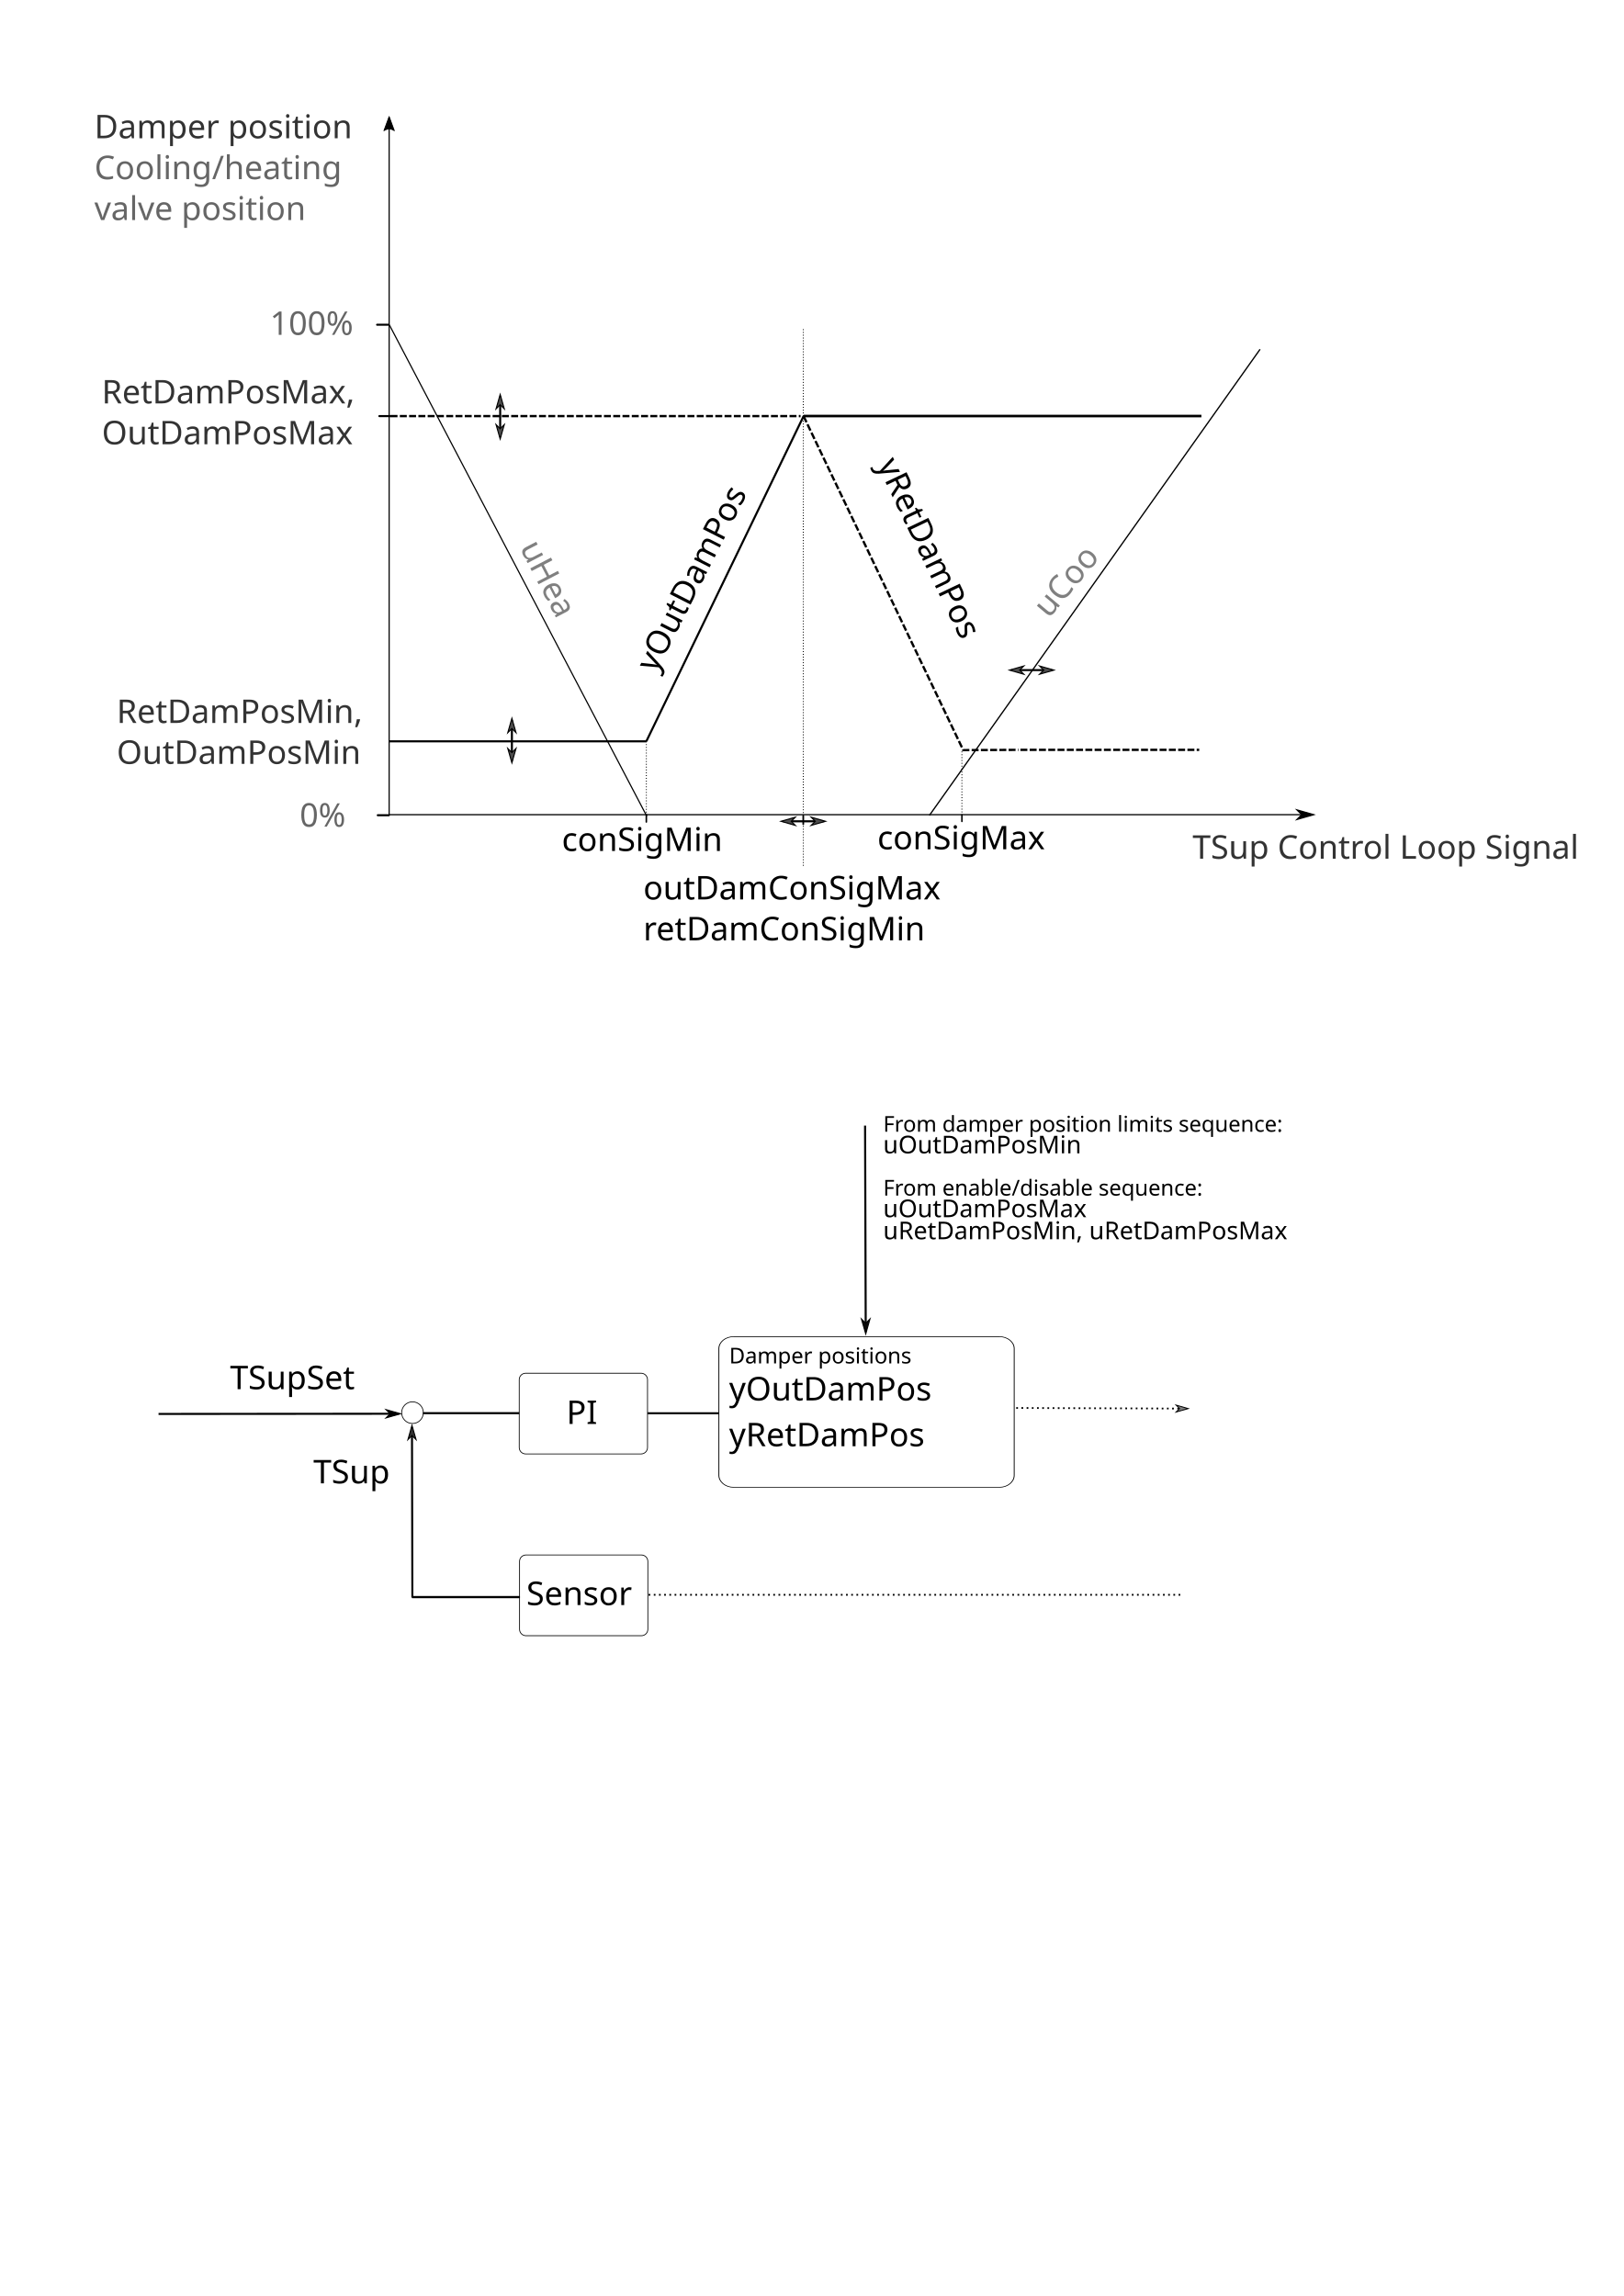
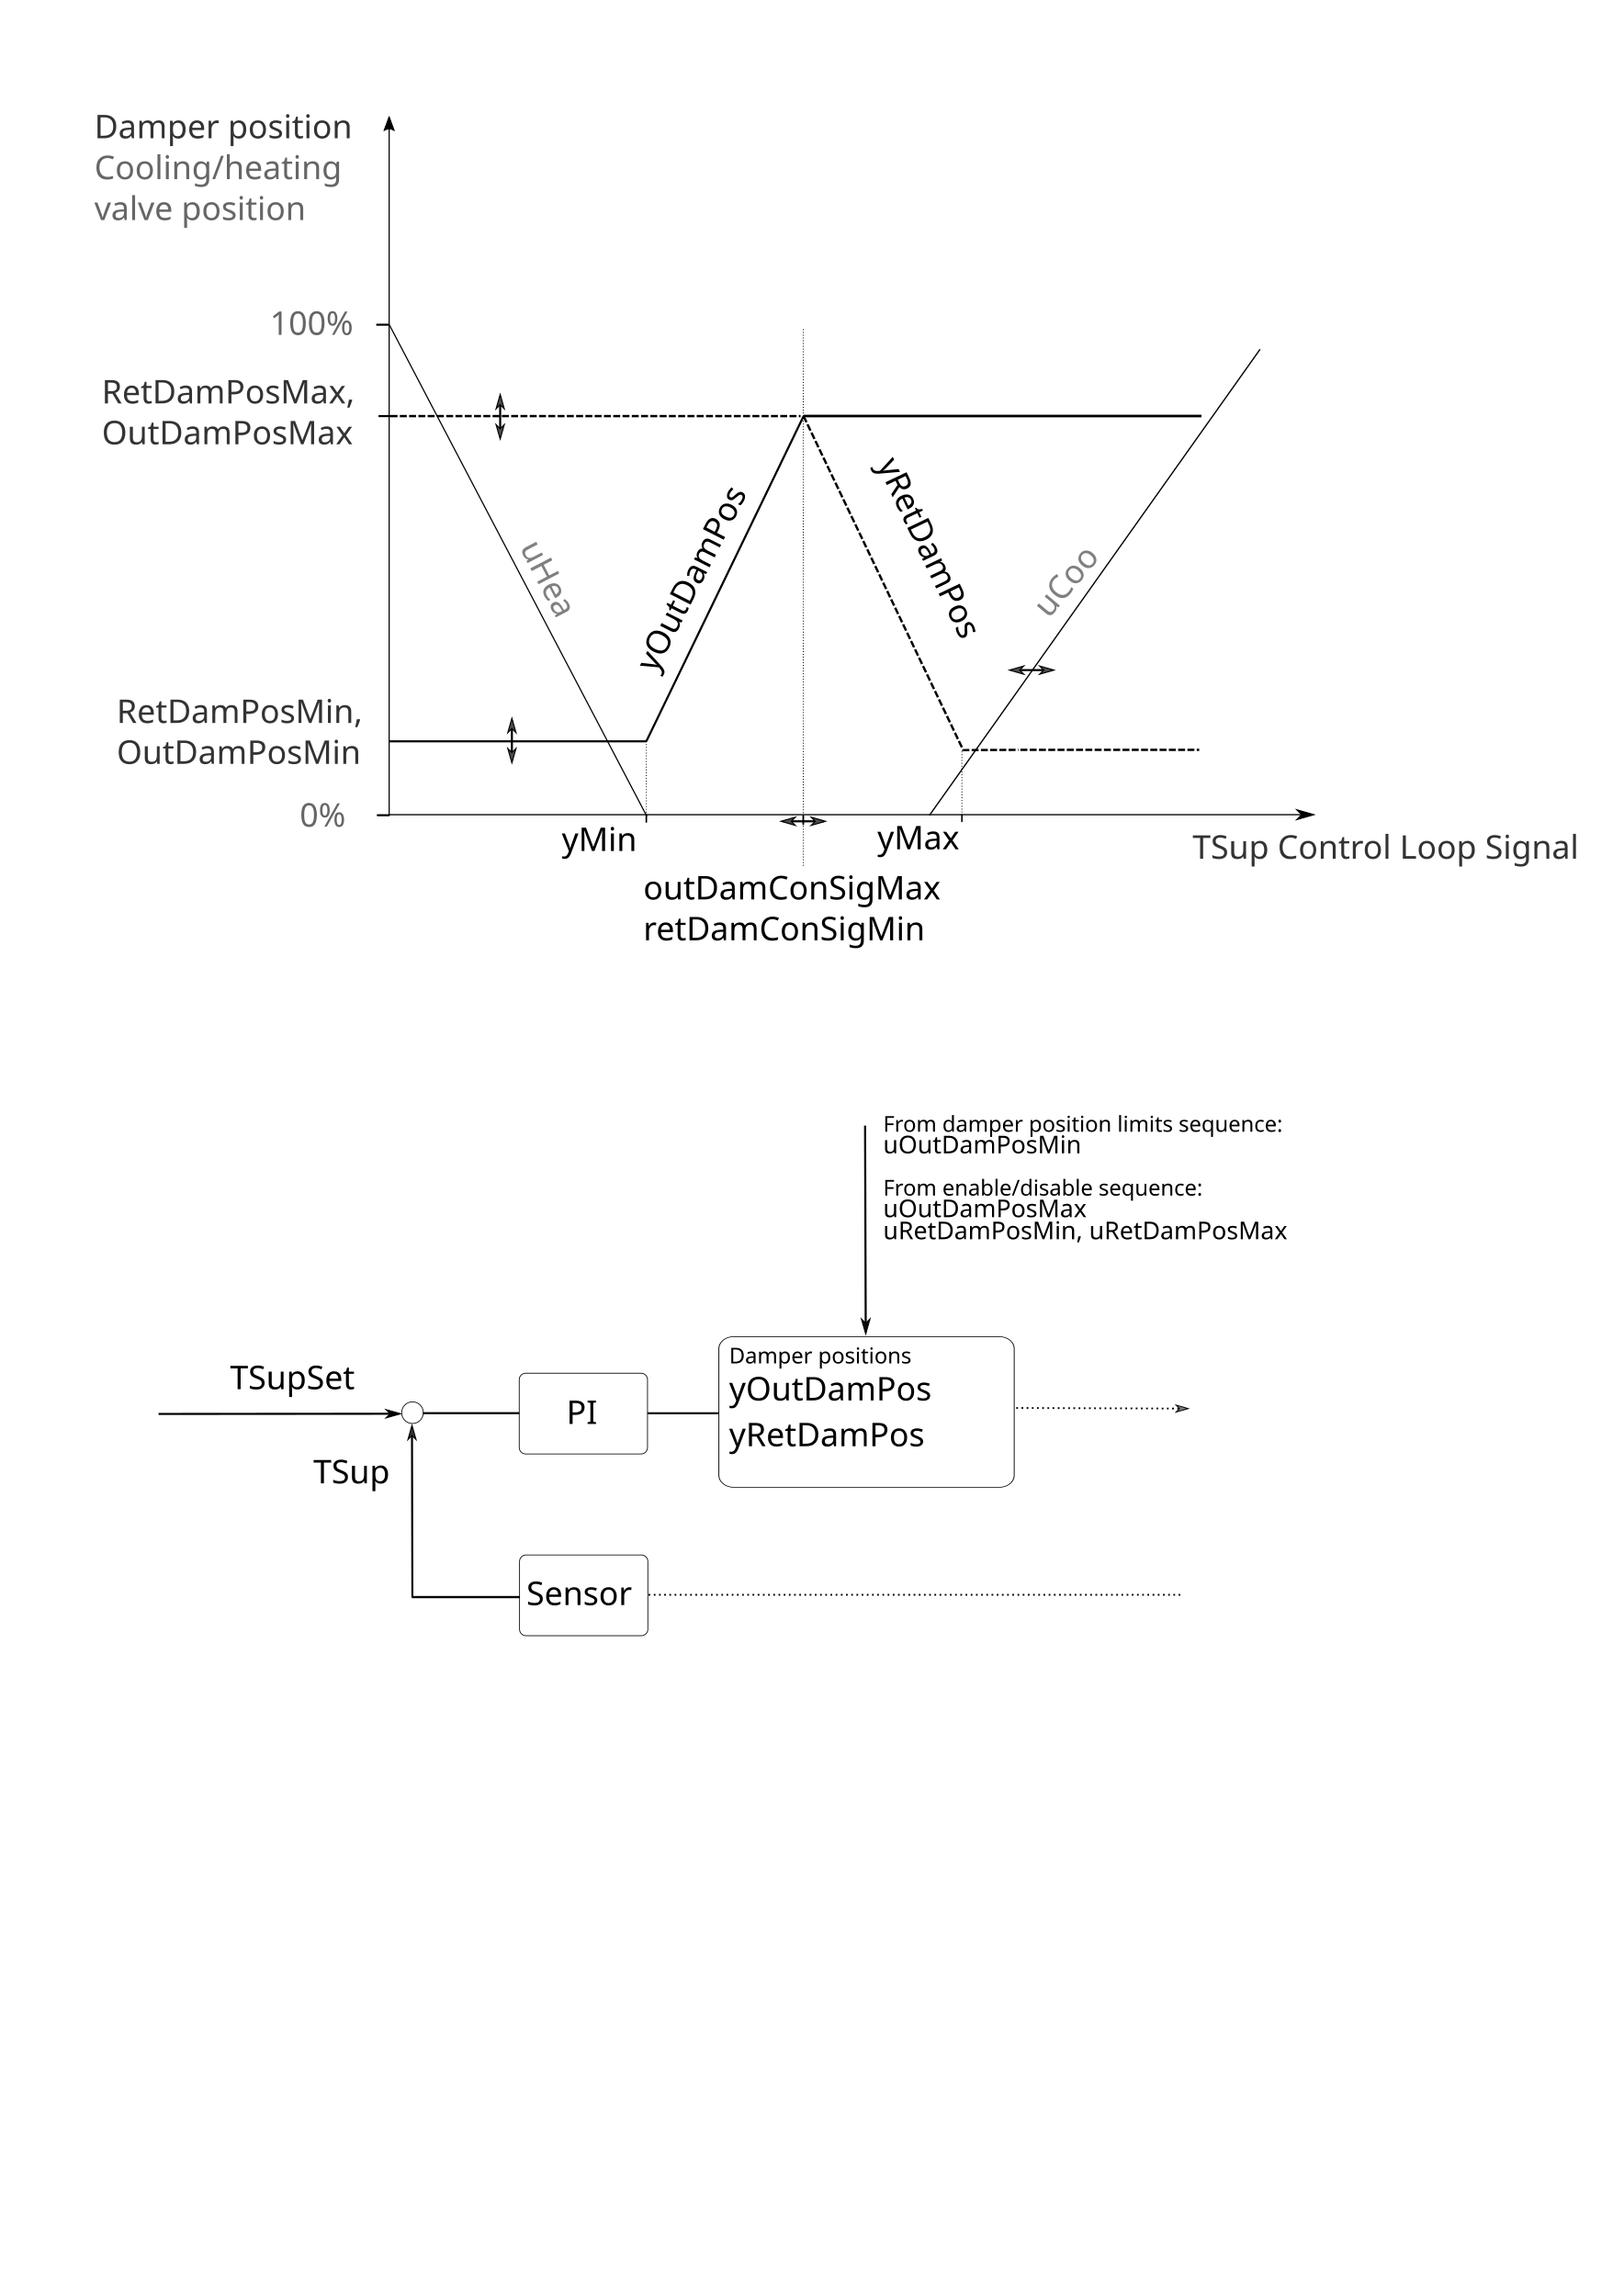
<svg xmlns="http://www.w3.org/2000/svg" width="210mm" height="297mm" viewBox="0 0 744.094 1052.362" id="svg2" version="1.1">
  <defs id="defs4">
    <marker style="overflow:visible" id="marker9822-6" refX="0" refY="0" orient="auto">
      <path transform="matrix(0.4,0,0,0.4,4,0)" style="fill:#4d4d4d;fill-opacity:1;fill-rule:evenodd;stroke:#000000;stroke-width:1pt;stroke-opacity:1" d="M 0,0 5,-5 -12.5,0 5,5 Z" id="path9820-9" />
    </marker>
    <marker orient="auto" refY="0" refX="0" id="marker10000-5" style="overflow:visible">
      <path id="path9998-3" d="M 0,0 5,-5 -12.5,0 5,5 Z" style="fill:#4d4d4d;fill-opacity:1;fill-rule:evenodd;stroke:#000000;stroke-width:1pt;stroke-opacity:1" transform="matrix(-0.4,0,0,-0.4,-4,0)" />
    </marker>
    <marker orient="auto" refY="0" refX="0" id="marker9484-2" style="overflow:visible">
      <path id="path9482-8" d="M 0,0 5,-5 -12.5,0 5,5 Z" style="fill:#4d4d4d;fill-opacity:1;fill-rule:evenodd;stroke:#000000;stroke-width:1pt;stroke-opacity:1" transform="matrix(0.4,0,0,0.4,4,0)" />
    </marker>
    <marker style="overflow:visible" id="marker9650-8" refX="0" refY="0" orient="auto">
      <path transform="matrix(-0.4,0,0,-0.4,-4,0)" style="fill:#4d4d4d;fill-opacity:1;fill-rule:evenodd;stroke:#000000;stroke-width:1pt;stroke-opacity:1" d="M 0,0 5,-5 -12.5,0 5,5 Z" id="path9648-9" />
    </marker>
    <marker orient="auto" refY="0" refX="0" id="marker9484" style="overflow:visible">
      <path id="path9482" d="M 0,0 5,-5 -12.5,0 5,5 Z" style="fill:#4d4d4d;fill-opacity:1;fill-rule:evenodd;stroke:#000000;stroke-width:1pt;stroke-opacity:1" transform="matrix(0.4,0,0,0.4,4,0)" />
    </marker>
    <marker style="overflow:visible" id="marker9650" refX="0" refY="0" orient="auto">
      <path transform="matrix(-0.4,0,0,-0.4,-4,0)" style="fill:#4d4d4d;fill-opacity:1;fill-rule:evenodd;stroke:#000000;stroke-width:1pt;stroke-opacity:1" d="M 0,0 5,-5 -12.5,0 5,5 Z" id="path9648" />
    </marker>
    <marker style="overflow:visible" id="marker9822" refX="0" refY="0" orient="auto">
      <path transform="matrix(0.4,0,0,0.4,4,0)" style="fill:#4d4d4d;fill-opacity:1;fill-rule:evenodd;stroke:#000000;stroke-width:1pt;stroke-opacity:1" d="M 0,0 5,-5 -12.5,0 5,5 Z" id="path9820" />
    </marker>
    <marker orient="auto" refY="0" refX="0" id="marker10000" style="overflow:visible">
      <path id="path9998" d="M 0,0 5,-5 -12.5,0 5,5 Z" style="fill:#4d4d4d;fill-opacity:1;fill-rule:evenodd;stroke:#000000;stroke-width:1pt;stroke-opacity:1" transform="matrix(-0.4,0,0,-0.4,-4,0)" />
    </marker>
    <marker orient="auto" refY="0" refX="0" id="Arrow2Lstart" style="overflow:visible">
      <path id="path6116" style="fill:#000000;fill-opacity:1;fill-rule:evenodd;stroke:#000000;stroke-width:0.625;stroke-linejoin:round;stroke-opacity:1" d="M 8.719,4.034 -2.207,0.016 8.719,-4.002 c -1.745,2.372 -1.735,5.617 -6e-7,8.035 z" transform="matrix(1.1,0,0,1.1,1.1,0)" />
    </marker>
    <marker orient="auto" refY="0" refX="0" id="Arrow1Lend" style="overflow:visible">
      <path id="path6101" d="M 0,0 5,-5 -12.5,0 5,5 Z" style="fill:#000000;fill-opacity:1;fill-rule:evenodd;stroke:#000000;stroke-width:1pt;stroke-opacity:1" transform="matrix(-0.8,0,0,-0.8,-10,0)" />
    </marker>
    <marker orient="auto" refY="0" refX="0" id="marker7102" style="overflow:visible">
      <path id="path7100" d="M 0,0 5,-5 -12.5,0 5,5 Z" style="fill:#333333;fill-opacity:1;fill-rule:evenodd;stroke:#000000;stroke-width:1pt;stroke-opacity:1" transform="matrix(0.4,0,0,0.4,4,0)" />
    </marker>
    <marker orient="auto" refY="0" refX="0" id="marker7260" style="overflow:visible">
      <path id="path7258" d="M 0,0 5,-5 -12.5,0 5,5 Z" style="fill:#808080;fill-opacity:1;fill-rule:evenodd;stroke:#000000;stroke-width:1pt;stroke-opacity:1" transform="matrix(-0.4,0,0,-0.4,-4,0)" />
    </marker>
    <marker orient="auto" refY="0" refX="0" id="marker6810" style="overflow:visible">
      <path id="path6808" d="M 0,0 5,-5 -12.5,0 5,5 Z" style="fill:#090909;fill-opacity:1;fill-rule:evenodd;stroke:#000000;stroke-width:1pt;stroke-opacity:0.964" transform="matrix(0.4,0,0,0.4,4,0)" />
    </marker>
    <marker orient="auto" refY="0" refX="0" id="Arrow1Mstart" style="overflow:visible">
      <path id="path6104" d="M 0,0 5,-5 -12.5,0 5,5 Z" style="fill:#000000;fill-opacity:1;fill-rule:evenodd;stroke:#000000;stroke-width:1pt;stroke-opacity:1" transform="matrix(0.4,0,0,0.4,4,0)" />
    </marker>
  </defs>
  <g id="layer1">
    <g transform="matrix(3.543307,0,0,3.543307,12.95465,15.48085)" id="layer1-6">
      <text id="text4487" y="175.331" x="26.091" style="font-style:normal;font-weight:normal;font-size:4.233px;line-height:1.25;font-family:sans-serif;letter-spacing:0px;word-spacing:0px;fill:#000000;fill-opacity:1;stroke:none;stroke-width:0.265" xml:space="preserve">
        <tspan style="font-size:4.233px;fill:#000000;stroke-width:0.265" y="175.331" x="26.091" id="tspan4485">TSupSet</tspan>
      </text>
      <path transform="translate(4.187137,123.7322)" d="m 60.141,49.531 a 0.831,0.831 0 0 0 -0.83,0.83 l 0,8.783 a 0.831,0.831 0 0 0 0.83,0.83 l 14.932,0 a 0.831,0.831 0 0 0 0.83,-0.83 l 0,-8.783 A 0.831,0.831 0 0 0 75.072,49.531 l -14.932,0 z" id="rect4491-8-3" style="fill:#000000;fill-opacity:0;stroke:#000000;stroke-width:0.1;stroke-miterlimit:4;stroke-dasharray:none;stroke-opacity:1" />
      <circle r="1.403" cy="178.367" cx="49.693" id="path6054" style="fill:#000000;fill-opacity:0;stroke:#000000;stroke-width:0.1;stroke-miterlimit:4;stroke-dasharray:none;stroke-opacity:1" />
      <path id="path6094" d="m 122.086,197.453 0,0" style="fill:#000000;fill-rule:evenodd;stroke:#000000;stroke-width:0.265px;stroke-linecap:butt;stroke-linejoin:miter;stroke-opacity:1" />
      <path id="path6096" d="m 47.872,178.507 -31.023,0.025" style="fill:#000000;fill-rule:evenodd;stroke:#000000;stroke-width:0.265;stroke-linecap:butt;stroke-linejoin:miter;stroke-miterlimit:4;stroke-dasharray:none;stroke-opacity:1;marker-start:url(#Arrow1Mstart)" />
      <text id="text4487-4" y="179.83" x="69.605" style="font-style:normal;font-weight:normal;font-size:4.233px;line-height:1.25;font-family:sans-serif;letter-spacing:0px;word-spacing:0px;fill:#000000;fill-opacity:1;stroke:none;stroke-width:0.265" xml:space="preserve">
        <tspan style="font-size:4.233px;fill:#000000;stroke-width:0.265" y="179.83" x="69.605" id="tspan4485-8">PI</tspan>
      </text>
      <path transform="matrix(2.302053,0,0,1.866076,-47.21849,76.10518)" d="m 60.141,49.531 a 0.831,0.831 0 0 0 -0.83,0.83 l 0,8.783 a 0.831,0.831 0 0 0 0.83,0.83 l 14.932,0 a 0.831,0.831 0 0 0 0.83,-0.83 l 0,-8.783 A 0.831,0.831 0 0 0 75.072,49.531 l -14.932,0 z" id="rect4491-8-3-05" style="fill:#000000;fill-opacity:0;stroke:#000000;stroke-width:0.048;stroke-miterlimit:4;stroke-dasharray:none;stroke-opacity:1" />
      <text id="text4487-4-6" y="171.996" x="90.645" style="font-style:normal;font-weight:normal;font-size:4.233px;line-height:1.25;font-family:sans-serif;letter-spacing:0px;word-spacing:0px;fill:#000000;fill-opacity:1;stroke:none;stroke-width:0.265" xml:space="preserve">
        <tspan style="font-size:2.822px;fill:#000000;stroke-width:0.265" y="171.996" x="90.645" id="tspan4485-8-9">Damper positions</tspan>
      </text>
      <text id="text4487-4-1" y="176.785" x="90.645" style="font-style:normal;font-weight:normal;font-size:4.233px;line-height:1.25;font-family:sans-serif;letter-spacing:0px;word-spacing:0px;fill:#000000;fill-opacity:1;stroke:none;stroke-width:0.265" xml:space="preserve">
        <tspan style="font-size:4.233px;line-height:1.4;fill:#000000;stroke-width:0.265" y="176.785" x="90.645" id="tspan4485-8-3">yOutDamPos</tspan>
        <tspan id="tspan6753" style="font-size:4.233px;line-height:1.4;fill:#000000;stroke-width:0.265" y="182.711" x="90.645">yRetDamPos</tspan>
      </text>
      <path id="path6806" d="m 108.313,167.896 -0.085,-26.661" style="fill:#000000;fill-opacity:1;fill-rule:evenodd;stroke:#000000;stroke-width:0.273;stroke-linecap:butt;stroke-linejoin:miter;stroke-miterlimit:4;stroke-dasharray:none;stroke-dashoffset:0;stroke-opacity:0.964;marker-start:url(#marker6810)" />
      <path id="path7028" d="m 127.778,177.758 22.022,0.083" style="fill:#000000;fill-rule:evenodd;stroke:#000000;stroke-width:0.224;stroke-linecap:butt;stroke-linejoin:miter;stroke-miterlimit:4;stroke-dasharray:0.224, 0.448;stroke-dashoffset:0;stroke-opacity:1;marker-end:url(#marker7260)" />
      <text id="text4487-4-1-7" y="139.424" x="110.561" style="font-style:normal;font-weight:normal;font-size:4.233px;line-height:0.9;font-family:sans-serif;letter-spacing:0px;word-spacing:0px;fill:#000000;fill-opacity:1;stroke:none;stroke-width:0.265" xml:space="preserve">
        <tspan id="tspan6479" style="font-size:3.175px;line-height:0.9;fill:#000000;stroke-width:0.265" y="139.424" x="110.561" />
        <tspan id="tspan6471" style="font-size:2.822px;line-height:0.9;fill:#000000;stroke-width:0.265" y="142.028" x="110.561">From damper position limits sequence:</tspan>
        <tspan id="tspan6465" style="font-size:3.175px;line-height:0.9;fill:#000000;stroke-width:0.265" y="144.821" x="110.561">uOutDamPosMin</tspan>
        <tspan id="tspan6469" style="font-size:3.175px;line-height:0.9;fill:#000000;stroke-width:0.265" y="147.679" x="110.561" />
        <tspan id="tspan6473" style="font-size:2.822px;line-height:0.9;fill:#000000;stroke-width:0.265" y="150.283" x="110.561">From enable/disable sequence:</tspan>
        <tspan id="tspan6475" style="font-size:3.175px;line-height:0.9;fill:#000000;stroke-width:0.265" y="153.076" x="110.561">uOutDamPosMax</tspan>
        <tspan style="font-size:3.175px;line-height:0.9;fill:#000000;stroke-width:0.265" y="155.934" x="110.561" id="tspan13837">uRetDamPosMin, uRetDamPosMax</tspan>
      </text>
      <path transform="translate(4.229297,147.2453)" d="m 60.141,49.531 a 0.831,0.831 0 0 0 -0.83,0.83 l 0,8.783 a 0.831,0.831 0 0 0 0.83,0.83 l 14.932,0 a 0.831,0.831 0 0 0 0.83,-0.83 l 0,-8.783 A 0.831,0.831 0 0 0 75.072,49.531 l -14.932,0 z" id="rect4491-8-3-2" style="fill:#000000;fill-opacity:0;stroke:#000000;stroke-width:0.1;stroke-miterlimit:4;stroke-dasharray:none;stroke-opacity:1" />
      <text id="text4487-4-3" y="203.261" x="64.42" style="font-style:normal;font-weight:normal;font-size:4.233px;line-height:1.25;font-family:sans-serif;letter-spacing:0px;word-spacing:0px;fill:#000000;fill-opacity:1;stroke:none;stroke-width:0.265" xml:space="preserve">
        <tspan style="font-size:4.233px;fill:#000000;stroke-width:0.265" y="203.261" x="64.42" id="tspan4485-8-2">Sensor</tspan>
      </text>
      <path id="path7626" d="m 195.527,117.37 0,0" style="opacity:0;fill:#333333;fill-rule:evenodd;stroke:none;stroke-width:0.265px;stroke-linecap:butt;stroke-linejoin:miter;stroke-opacity:1" />
      <path id="path7744" d="m 49.626,180.28 0.051,22.001" style="fill:#000000;fill-rule:evenodd;stroke:#000000;stroke-width:0.26;stroke-linecap:butt;stroke-linejoin:miter;stroke-miterlimit:4;stroke-dasharray:none;stroke-opacity:1;marker-start:url(#marker7102)" />
      <text id="text4487-8" y="187.508" x="36.862" style="font-style:normal;font-weight:normal;font-size:4.233px;line-height:1.25;font-family:sans-serif;letter-spacing:0px;word-spacing:0px;fill:#000000;fill-opacity:1;stroke:none;stroke-width:0.265" xml:space="preserve">
        <tspan style="font-size:4.233px;fill:#000000;stroke-width:0.265" y="187.508" x="36.862" id="tspan4485-5">TSup</tspan>
      </text>
      <path id="path8827" d="m 46.674,10.906 c 0,90.108 0,90.108 0,90.108 119.563,0 119.563,0 119.563,0" style="fill:none;stroke:#000000;stroke-width:0.153;stroke-linecap:butt;stroke-linejoin:miter;stroke-miterlimit:4;stroke-dasharray:none;stroke-opacity:1;marker-start:url(#Arrow2Lstart);marker-end:url(#Arrow1Lend)" />
      <text id="text4487-7" y="47.81" x="9.507" style="font-style:normal;font-weight:normal;font-size:4.233px;line-height:1.25;font-family:sans-serif;letter-spacing:0px;word-spacing:0px;fill:#333333;fill-opacity:1;stroke:none;stroke-width:0.265" xml:space="preserve">
        <tspan style="font-size:4.233px;fill:#333333;stroke-width:0.265" y="47.81" x="9.507" id="tspan4485-1">RetDamPosMax,</tspan>
        <tspan id="tspan9169" style="font-size:4.233px;fill:#333333;stroke-width:0.265" y="53.101" x="9.507">OutDamPosMax</tspan>
      </text>
      <text id="text4487-7-0" y="89.147" x="11.433" style="font-style:normal;font-weight:normal;font-size:4.233px;line-height:1.25;font-family:sans-serif;letter-spacing:0px;word-spacing:0px;fill:#333333;fill-opacity:1;stroke:none;stroke-width:0.265" xml:space="preserve">
        <tspan style="font-size:4.233px;fill:#333333;stroke-width:0.265" y="89.147" x="11.433" id="tspan4485-1-9">RetDamPosMin,</tspan>
        <tspan id="tspan9169-3" style="font-size:4.233px;fill:#333333;stroke-width:0.265" y="94.439" x="11.433">OutDamPosMin</tspan>
      </text>
      <path id="path9192" d="m 46.639,101.086 c -1.439,0 -1.439,0 -1.439,0" style="fill:none;stroke:#000000;stroke-width:0.265px;stroke-linecap:round;stroke-linejoin:miter;stroke-opacity:1" />
      <path id="path9194" d="m 46.855,49.455 c -1.45,0 -1.45,0 -1.45,0" style="fill:none;stroke:#000000;stroke-width:0.265px;stroke-linecap:round;stroke-linejoin:miter;stroke-opacity:1" />
      <path id="path9198" d="m 46.855,49.455 c 53.026,0 53.026,0 53.026,0" style="fill:none;stroke:#000000;stroke-width:0.3;stroke-linecap:butt;stroke-linejoin:miter;stroke-miterlimit:4;stroke-dasharray:0.9, 0.3;stroke-dashoffset:0;stroke-opacity:1" />
      <path id="path9200" d="m 100.275,49.447 c 51.453,0 51.453,0 51.453,0" style="fill:none;stroke:#000000;stroke-width:0.333;stroke-linecap:butt;stroke-linejoin:miter;stroke-miterlimit:4;stroke-dasharray:none;stroke-opacity:1" />
      <path id="path9238" d="m 46.691,37.636 c 33.303,63.569 33.303,63.569 33.303,63.569" style="fill:#808080;stroke:#000000;stroke-width:0.152;stroke-linecap:butt;stroke-linejoin:miter;stroke-miterlimit:4;stroke-dasharray:none;stroke-opacity:1" />
      <path id="path9242" d="m 100.264,49.443 20.658,43.221 7.137,-0.036" style="fill:none;stroke:#000000;stroke-width:0.299;stroke-linecap:butt;stroke-linejoin:miter;stroke-miterlimit:4;stroke-dasharray:0.896, 0.299;stroke-dashoffset:0;stroke-opacity:1" />
      <path id="path9246" d="m 100.234,38.213 c 0,69.626 0,69.626 0,69.626" style="fill:none;stroke:#000000;stroke-width:0.12;stroke-linecap:butt;stroke-linejoin:miter;stroke-miterlimit:4;stroke-dasharray:0.12, 0.239;stroke-dashoffset:0;stroke-opacity:1" />
      <text id="text4487-8-2" y="105.71" x="69.002" style="font-style:normal;font-weight:normal;font-size:4.233px;line-height:1.25;font-family:sans-serif;letter-spacing:0px;word-spacing:0px;fill:#000000;fill-opacity:1;stroke:none;stroke-width:0.265" xml:space="preserve">
-         <tspan style="font-size:4.233px;fill:#000000;stroke-width:0.265" y="105.71" x="69.002" id="tspan17096">conSigMin</tspan>
+         <tspan style="font-size:4.233px;fill:#000000;stroke-width:0.265" y="105.71" x="69.002" id="tspan17096">yMin</tspan>
      </text>
      <text id="text4487-8-0" y="111.973" x="79.543" style="font-style:normal;font-weight:normal;font-size:4.233px;line-height:1.25;font-family:sans-serif;letter-spacing:0px;word-spacing:0px;fill:#000000;fill-opacity:1;stroke:none;stroke-width:0.265" xml:space="preserve">
        <tspan id="tspan9411" style="font-size:4.233px;fill:#000000;stroke-width:0.265" y="111.973" x="79.543">outDamConSigMax</tspan>
        <tspan style="font-size:4.233px;fill:#000000;stroke-width:0.265" y="117.265" x="79.543" id="tspan16899">retDamConSigMin</tspan>
      </text>
      <text id="text4487-8-00" y="105.492" x="109.815" style="font-style:normal;font-weight:normal;font-size:4.233px;line-height:1.25;font-family:sans-serif;letter-spacing:0px;word-spacing:0px;fill:#000000;fill-opacity:1;stroke:none;stroke-width:0.265" xml:space="preserve">
-         <tspan style="font-size:4.233px;fill:#000000;stroke-width:0.265" y="105.492" x="109.815" id="tspan4485-5-97">conSigMax</tspan>
+         <tspan style="font-size:4.233px;fill:#000000;stroke-width:0.265" y="105.492" x="109.815" id="tspan4485-5-97">yMax</tspan>
      </text>
      <text transform="matrix(0.4305111,0.9025853,-0.9025853,0.4305111,0,0)" id="text4487-4-1-8" y="-81.017" x="97.528" style="font-style:normal;font-weight:normal;font-size:4.233px;line-height:1.25;font-family:sans-serif;letter-spacing:0px;word-spacing:0px;fill:#000000;fill-opacity:1;stroke:none;stroke-width:0.265" xml:space="preserve">
        <tspan style="font-size:4.233px;line-height:1.4;fill:#000000;stroke-width:0.265" y="-81.017" x="97.528" id="tspan4485-8-3-00" />
        <tspan id="tspan6753-0" style="font-size:4.233px;line-height:1.4;fill:#000000;stroke-width:0.265" y="-75.091" x="97.528">yRetDamPos</tspan>
      </text>
      <text transform="matrix(0.4539905,-0.8910065,0.8910065,0.4539905,0,0)" id="text9436" y="109.854" x="-36.918" style="font-style:normal;font-weight:normal;font-size:4.233px;line-height:1.25;font-family:sans-serif;letter-spacing:0px;word-spacing:0px;fill:#000000;fill-opacity:1;stroke:none;stroke-width:0.265" xml:space="preserve">
        <tspan style="stroke-width:0.265" y="109.854" x="-36.918" id="tspan9434">yOutDamPos</tspan>
      </text>
      <path id="path9263-9" d="m 100.234,101.142 c 0,1.057 0,1.105 0,1.105" style="fill:none;stroke:#000000;stroke-width:0.218;stroke-linecap:round;stroke-linejoin:miter;stroke-miterlimit:4;stroke-dasharray:none;stroke-opacity:1" />
      <path id="path9459" d="m 97.617,101.869 c 5.093,0 5.226,0 5.226,0" style="fill:#4d4d4d;stroke:#000000;stroke-width:0.265px;stroke-linecap:butt;stroke-linejoin:miter;stroke-opacity:1;marker-start:url(#marker9822);marker-end:url(#marker10000)" />
      <path id="path9459-0" d="m 62.55,94.04 c 0,-5.093 0,-5.226 0,-5.226" style="fill:#4d4d4d;stroke:#000000;stroke-width:0.265px;stroke-linecap:butt;stroke-linejoin:miter;stroke-opacity:1;marker-start:url(#marker9484);marker-end:url(#marker9650)" />
      <text id="text4487-8-00-8" y="106.711" x="150.576" style="font-style:normal;font-weight:normal;font-size:5.644px;line-height:1.25;font-family:sans-serif;letter-spacing:0px;word-spacing:0px;fill:#333333;fill-opacity:1;stroke:none;stroke-width:0.265" xml:space="preserve">
        <tspan id="tspan10694" style="font-size:4.233px;fill:#333333;stroke-width:0.265" y="106.711" x="150.576">TSup Control Loop Signal</tspan>
      </text>
      <path style="fill:#000000;stroke:#000000;stroke-width:0.265px;stroke-linecap:butt;stroke-linejoin:miter;stroke-opacity:1" d="m 51.051,178.432 c 12.441,0 12.441,0 12.441,0" id="path12659" />
      <path style="fill:#000000;stroke:#000000;stroke-width:0.265px;stroke-linecap:butt;stroke-linejoin:miter;stroke-opacity:1" d="m 80.099,178.445 c 9.227,0 9.227,0 9.227,0" id="path12663" />
      <path style="fill:#000000;stroke:#000000;stroke-width:0.28px;stroke-linecap:butt;stroke-linejoin:miter;stroke-opacity:1" d="m 49.627,202.224 c 13.963,0 13.963,0 13.963,0" id="path12659-9" />
      <path style="fill:#000000;stroke:#000000;stroke-width:0.224;stroke-linecap:butt;stroke-linejoin:miter;stroke-miterlimit:4;stroke-dasharray:0.224, 0.448;stroke-dashoffset:0;stroke-opacity:1" d="m 80.228,201.926 c 68.969,0 68.969,0 68.969,0" id="path12659-9-2" />
      <text id="text4487-7-8" y="38.942" x="31.255" style="font-style:normal;font-weight:normal;font-size:4.233px;line-height:1.25;font-family:sans-serif;letter-spacing:0px;word-spacing:0px;fill:#333333;fill-opacity:1;stroke:none;stroke-width:0.265" xml:space="preserve">
        <tspan id="tspan9169-30" style="font-size:4.233px;fill:#666666;stroke-width:0.265" y="38.942" x="31.255">100%</tspan>
      </text>
      <text id="text4487-7-8-6" y="102.56" x="35.111" style="font-style:normal;font-weight:normal;font-size:4.233px;line-height:1.25;font-family:sans-serif;letter-spacing:0px;word-spacing:0px;fill:#333333;fill-opacity:1;stroke:none;stroke-width:0.265" xml:space="preserve">
        <tspan id="tspan9169-30-0" style="font-size:4.233px;fill:#666666;stroke-width:0.265" y="102.56" x="35.111">0%</tspan>
      </text>
      <path id="path9238-1" d="M 100.283,49.445 C 79.937,91.525 79.937,91.525 79.937,91.525" style="fill:none;stroke:#000000;stroke-width:0.271;stroke-linecap:butt;stroke-linejoin:miter;stroke-miterlimit:4;stroke-dasharray:none;stroke-opacity:1" />
      <path id="path9200-5" d="m 46.623,91.525 c 33.314,0 33.314,0 33.314,0" style="fill:none;stroke:#000000;stroke-width:0.268;stroke-linecap:butt;stroke-linejoin:miter;stroke-miterlimit:4;stroke-dasharray:none;stroke-opacity:1" />
      <path id="path9198-5" d="m 128.317,92.627 c 23.128,0 23.128,0 23.128,0" style="fill:none;stroke:#000000;stroke-width:0.3;stroke-linecap:butt;stroke-linejoin:miter;stroke-miterlimit:4;stroke-dasharray:0.9, 0.3;stroke-dashoffset:0;stroke-opacity:1" />
      <path id="path9246-9" d="m 120.75,92.83 c 0,8.283 0,8.283 0,8.283" style="fill:none;stroke:#000000;stroke-width:0.123;stroke-linecap:butt;stroke-linejoin:miter;stroke-miterlimit:4;stroke-dasharray:0.123, 0.247;stroke-dashoffset:0;stroke-opacity:1" />
      <path id="path9459-0-4" d="m 61.034,52.15 c 0,-5.093 0,-5.226 0,-5.226" style="fill:#4d4d4d;stroke:#000000;stroke-width:0.265px;stroke-linecap:butt;stroke-linejoin:miter;stroke-opacity:1;marker-start:url(#marker9484-2);marker-end:url(#marker9650-8)" />
      <path id="path9246-9-3" d="m 79.937,91.525 c 0,9.487 0,9.487 0,9.487" style="fill:none;stroke:#000000;stroke-width:0.121;stroke-linecap:butt;stroke-linejoin:miter;stroke-miterlimit:4;stroke-dasharray:0.121, 0.243;stroke-dashoffset:0;stroke-opacity:1" />
      <path id="path9238-2" d="M 116.545,101.11 C 159.313,40.813 159.313,40.813 159.313,40.813" style="fill:#808080;stroke:#000000;stroke-width:0.168;stroke-linecap:butt;stroke-linejoin:miter;stroke-miterlimit:4;stroke-dasharray:none;stroke-opacity:1" />
      <text transform="matrix(0.4617486,0.8870108,-0.8870108,0.4617486,0,0)" id="text4487-4-1-8-1" y="-31.593" x="88.297" style="font-style:normal;font-weight:normal;font-size:4.233px;line-height:1.25;font-family:sans-serif;letter-spacing:0px;word-spacing:0px;fill:#808080;fill-opacity:1;stroke:none;stroke-width:0.265" xml:space="preserve">
        <tspan style="font-size:4.233px;line-height:1.4;fill:#808080;stroke-width:0.265" y="-31.593" x="88.297" id="tspan4485-8-3-00-8" />
        <tspan id="tspan6753-0-9" style="font-size:4.233px;line-height:1.4;fill:#808080;stroke-width:0.265" y="-25.666" x="88.297">uHea</tspan>
      </text>
      <text transform="matrix(0.6427876,-0.7660444,0.7660444,0.6427876,0,0)" id="text9436-6" y="149.755" x="26.844" style="font-style:normal;font-weight:normal;font-size:4.233px;line-height:1.25;font-family:sans-serif;letter-spacing:0px;word-spacing:0px;fill:#808080;fill-opacity:1;stroke:none;stroke-width:0.265" xml:space="preserve">
        <tspan style="fill:#808080;stroke-width:0.265" y="149.755" x="26.844" id="tspan9434-6">uCoo</tspan>
      </text>
      <path id="path9459-4" d="m 127.165,82.313 c 5.093,0 5.226,0 5.226,0" style="fill:#4d4d4d;stroke:#000000;stroke-width:0.265px;stroke-linecap:butt;stroke-linejoin:miter;stroke-opacity:1;marker-start:url(#marker9822-6);marker-end:url(#marker10000-5)" />
      <path id="path9263-9-1" d="m 120.75,101.045 c 0,0.808 0,0.844 0,0.844" style="fill:none;stroke:#000000;stroke-width:0.191;stroke-linecap:round;stroke-linejoin:miter;stroke-miterlimit:4;stroke-dasharray:none;stroke-opacity:1" />
      <path id="path9263-9-1-7" d="m 79.937,101.012 c 0,0.905 0,0.946 0,0.946" style="fill:none;stroke:#000000;stroke-width:0.202;stroke-linecap:round;stroke-linejoin:miter;stroke-miterlimit:4;stroke-dasharray:none;stroke-opacity:1" />
      <path id="path9192-5" d="m 46.555,37.636 c -1.439,0 -1.439,0 -1.439,0" style="fill:none;stroke:#000000;stroke-width:0.265px;stroke-linecap:round;stroke-linejoin:miter;stroke-opacity:1" />
      <text id="text4487-8-00-8-7" y="13.513" x="8.551" style="font-style:normal;font-weight:normal;font-size:4.939px;line-height:1.25;font-family:sans-serif;letter-spacing:0px;word-spacing:0px;fill:#333333;fill-opacity:1;stroke:none;stroke-width:0.265" xml:space="preserve">
        <tspan style="font-size:4.233px;fill:#333333;stroke-width:0.265" y="13.513" x="8.551" id="tspan20232">Damper position</tspan>
        <tspan style="font-size:4.233px;fill:#666666;stroke-width:0.265" y="18.805" x="8.551" id="tspan20236">Cooling/heating </tspan>
        <tspan style="font-size:4.233px;fill:#666666;stroke-width:0.265" y="24.096" x="8.551" id="tspan20234">valve position</tspan>
      </text>
    </g>
  </g>
</svg>
